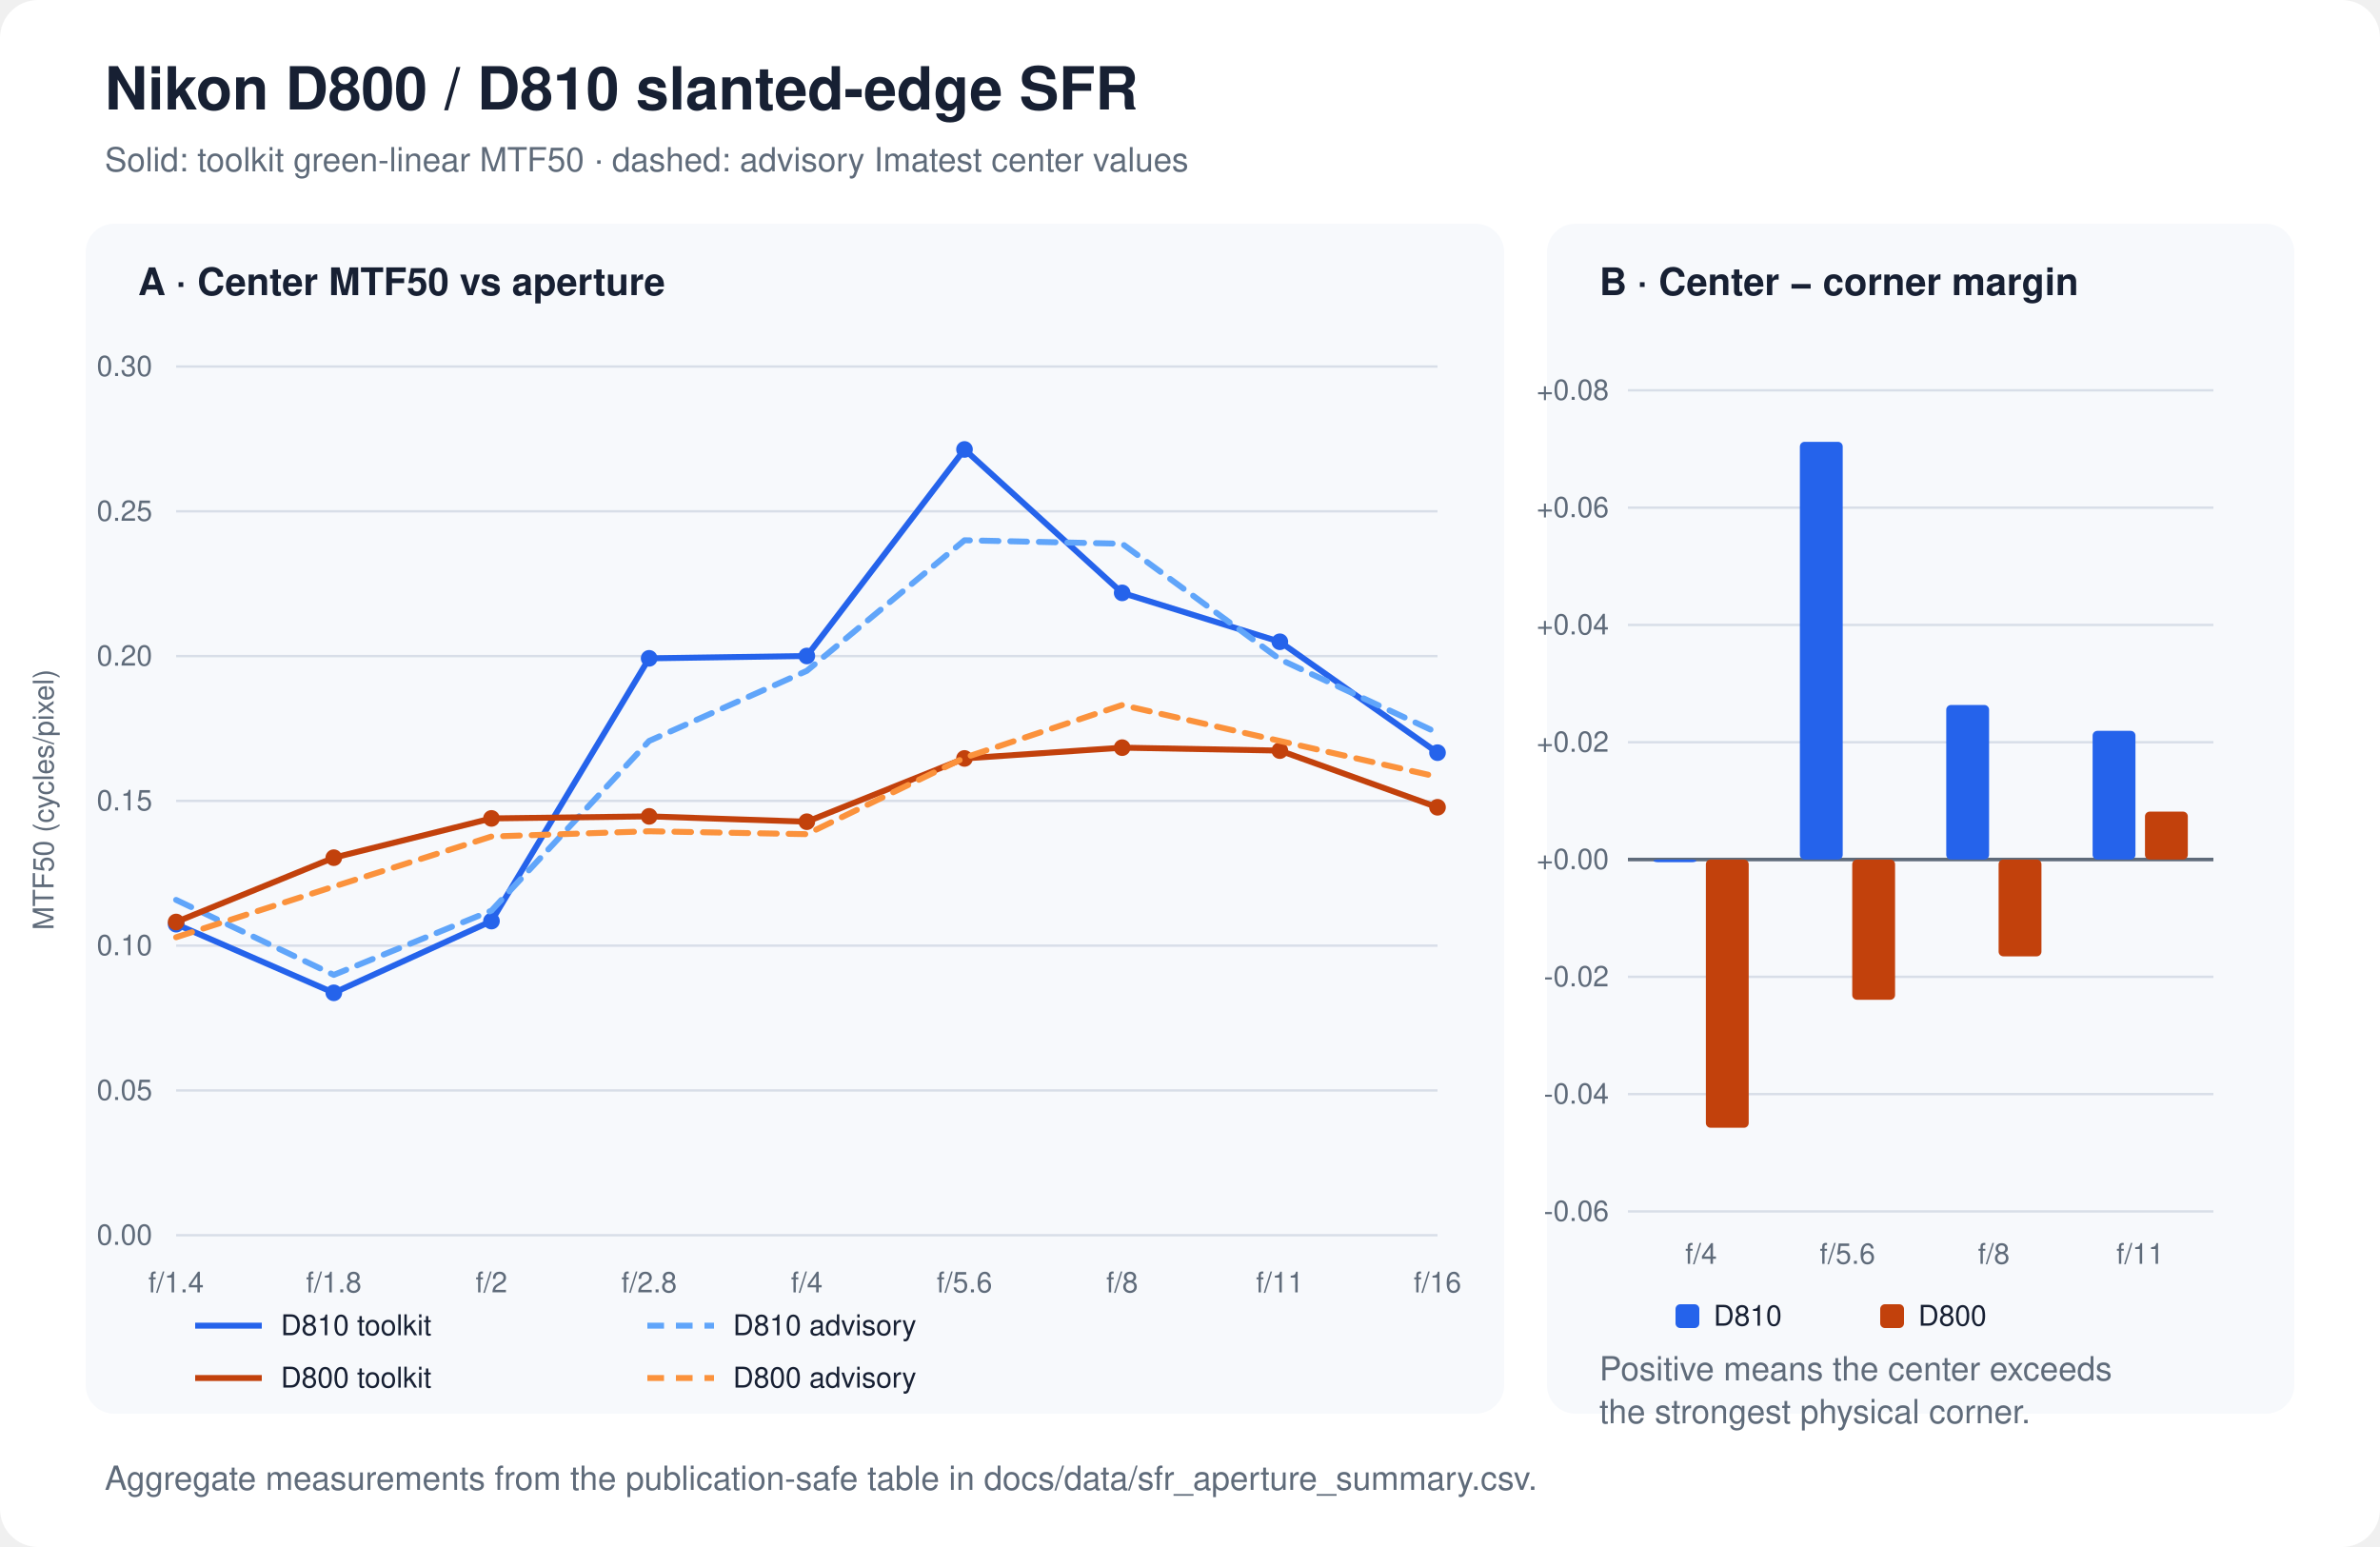
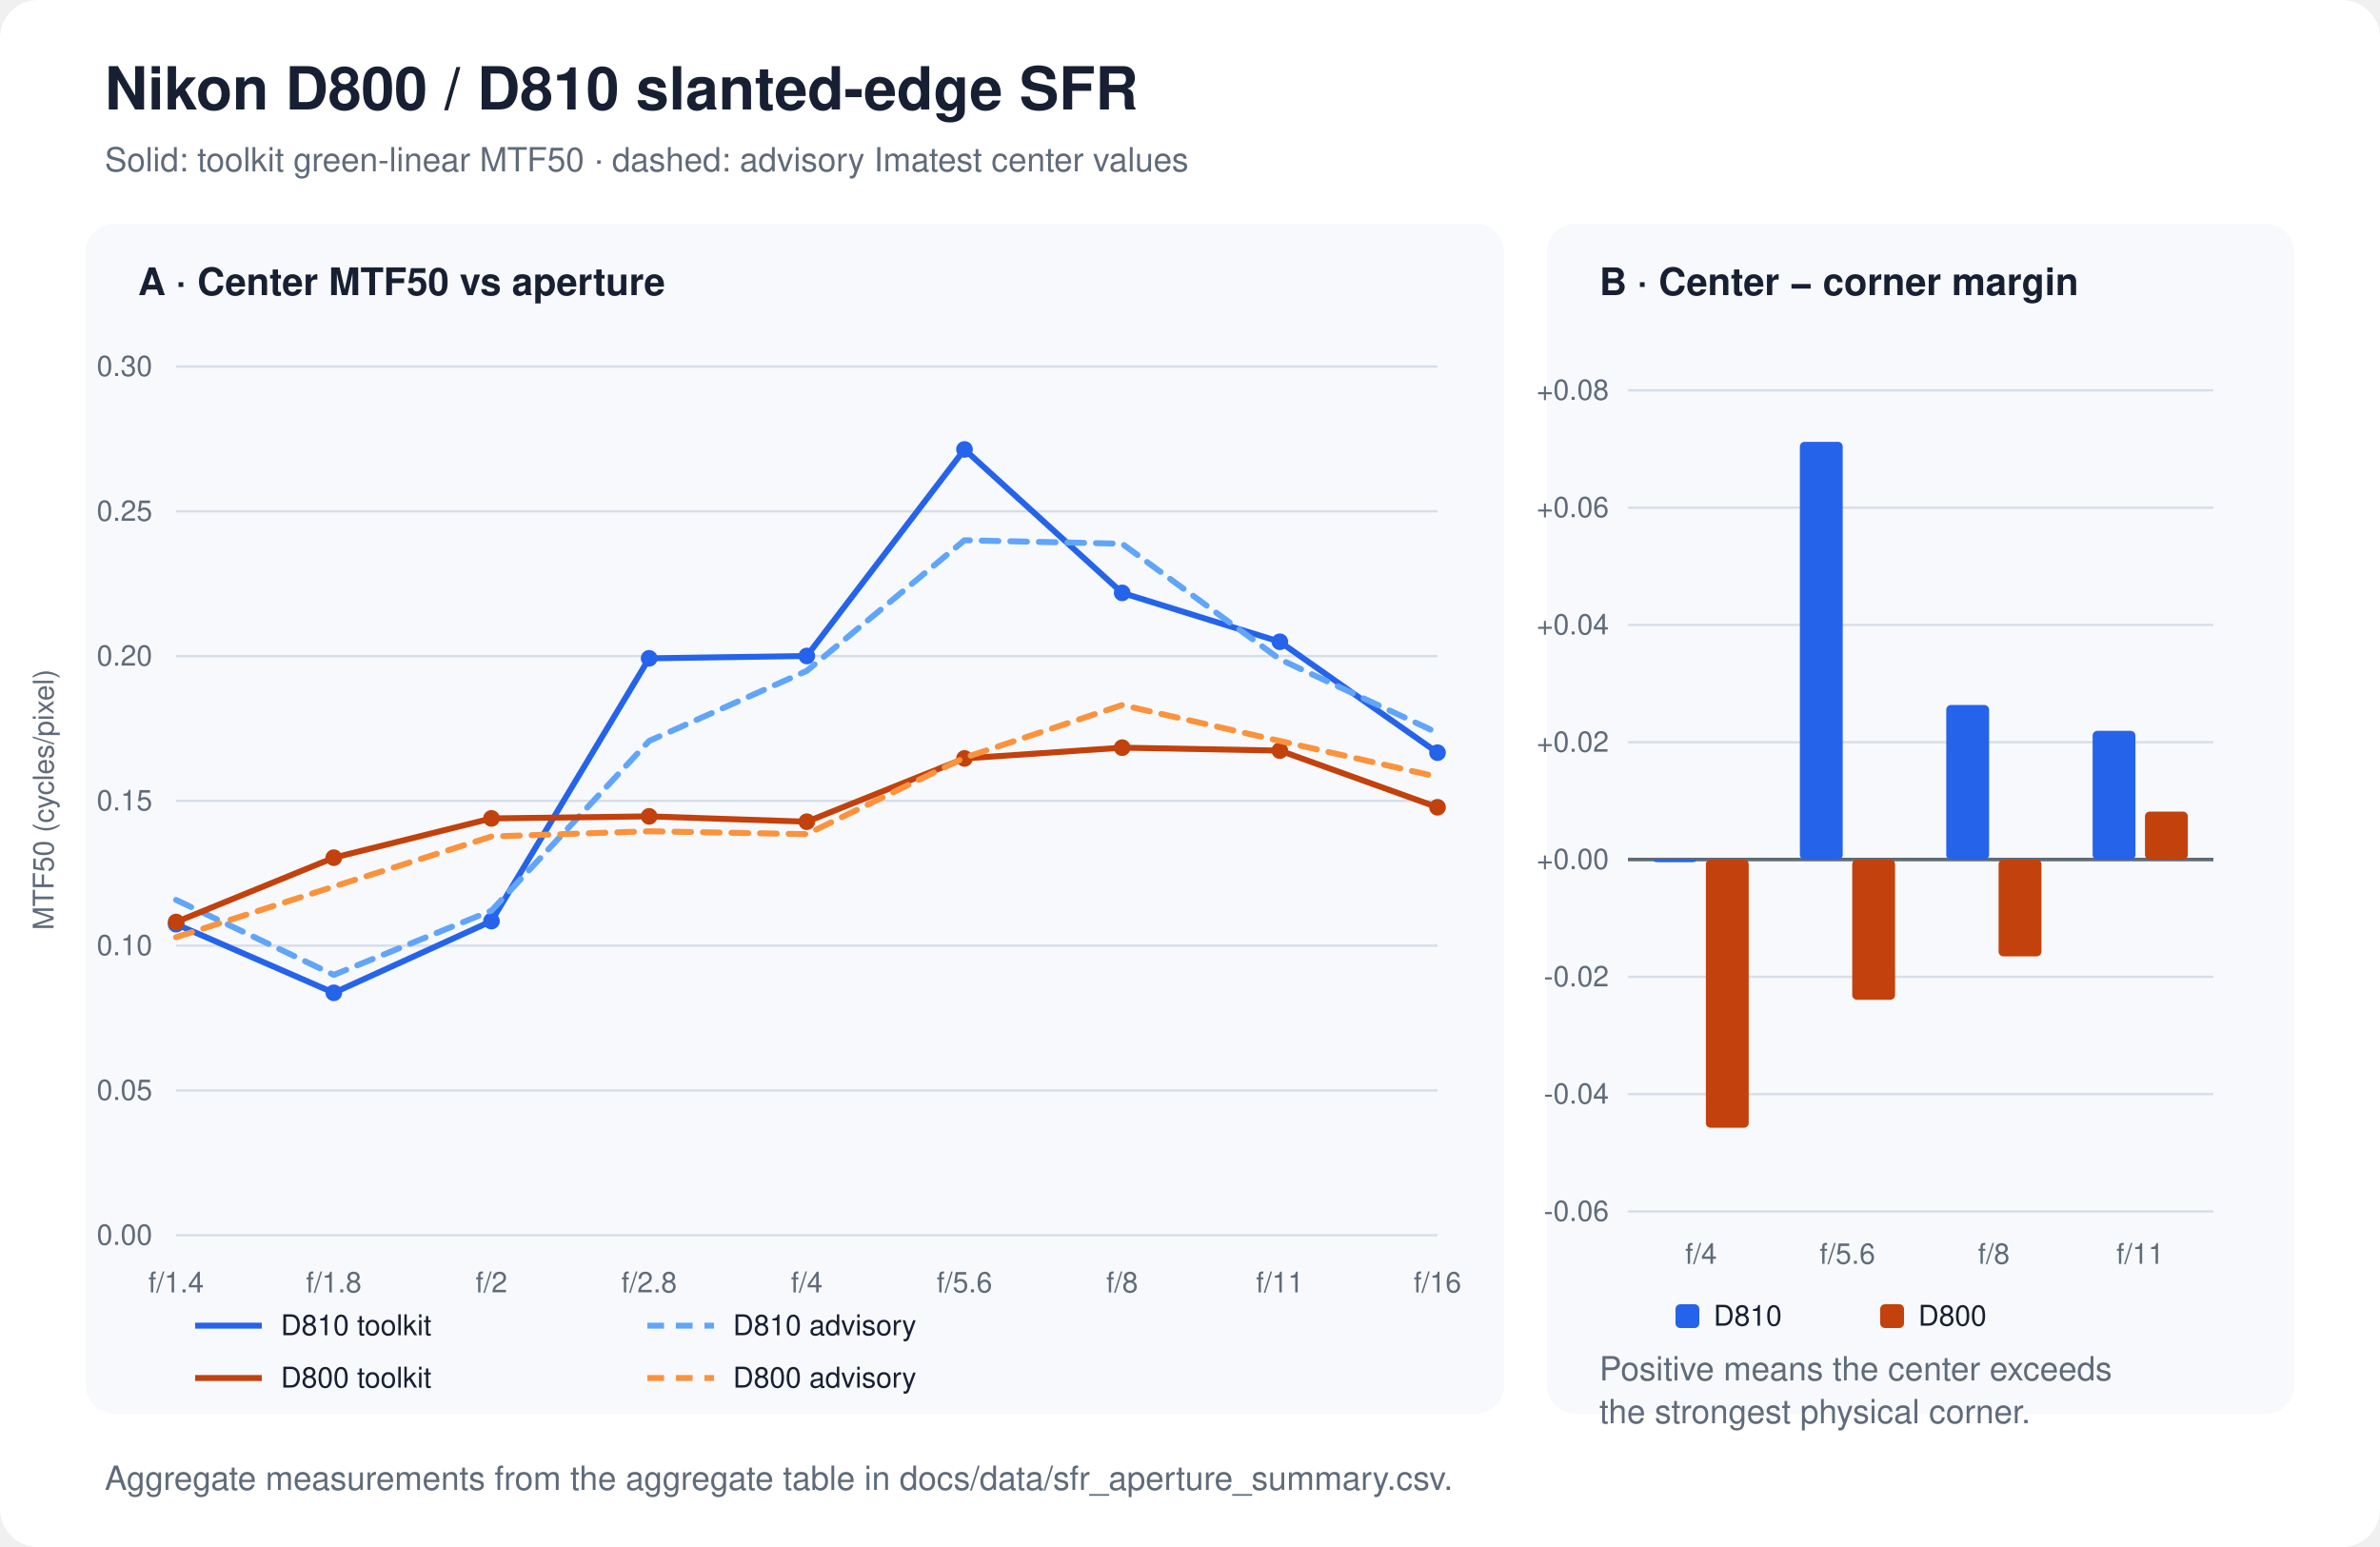
<svg xmlns="http://www.w3.org/2000/svg" width="1000" height="650" viewBox="0 0 1000 650" role="img" aria-labelledby="title desc">
  <style>
    text { font-family: Helvetica; fill: #172033; }
    .title { font-size: 25px; font-weight: 700; }
    .subtitle { font-size: 14px; fill: #5f6b7a; }
    .panel-title { font-size: 16px; font-weight: 700; }
    .axis { font-size: 12px; fill: #5f6b7a; }
    .legend { font-size: 12px; }
    .value { font-size: 11px; font-weight: 600; }
    .node-title { font-size: 15px; font-weight: 700; }
    .node-detail { font-size: 12px; fill: #5f6b7a; }
  </style>
  <rect width="1000" height="650" rx="16" fill="#ffffff" />
  <text x="44" y="46" class="title">Nikon D800 / D810 slanted-edge SFR</text>
  <text x="44" y="72" class="subtitle">Solid: toolkit green-linear MTF50 · dashed: advisory Imatest center values</text>
  <rect x="36" y="94" width="596" height="500" rx="12" fill="#f7f9fc" />
  <rect x="650" y="94" width="314" height="500" rx="12" fill="#f7f9fc" />
  <text x="58" y="124" class="panel-title">A · Center MTF50 vs aperture</text>
  <text x="672" y="124" class="panel-title">B · Center − corner margin</text>
  <line x1="74" y1="519.00" x2="604" y2="519.00" stroke="#d8dee8" stroke-width="1" />
  <text x="64" y="523.00" text-anchor="end" class="axis">0.00</text>
  <line x1="74" y1="458.17" x2="604" y2="458.17" stroke="#d8dee8" stroke-width="1" />
  <text x="64" y="462.17" text-anchor="end" class="axis">0.05</text>
  <line x1="74" y1="397.33" x2="604" y2="397.33" stroke="#d8dee8" stroke-width="1" />
  <text x="64" y="401.33" text-anchor="end" class="axis">0.10</text>
  <line x1="74" y1="336.50" x2="604" y2="336.50" stroke="#d8dee8" stroke-width="1" />
  <text x="64" y="340.50" text-anchor="end" class="axis">0.15</text>
  <line x1="74" y1="275.67" x2="604" y2="275.67" stroke="#d8dee8" stroke-width="1" />
  <text x="64" y="279.67" text-anchor="end" class="axis">0.20</text>
  <line x1="74" y1="214.83" x2="604" y2="214.83" stroke="#d8dee8" stroke-width="1" />
  <text x="64" y="218.83" text-anchor="end" class="axis">0.25</text>
  <line x1="74" y1="154.00" x2="604" y2="154.00" stroke="#d8dee8" stroke-width="1" />
  <text x="64" y="158.00" text-anchor="end" class="axis">0.30</text>
  <text x="74.00" y="543" text-anchor="middle" class="axis">f/1.4</text>
  <text x="140.25" y="543" text-anchor="middle" class="axis">f/1.8</text>
  <text x="206.50" y="543" text-anchor="middle" class="axis">f/2</text>
  <text x="272.75" y="543" text-anchor="middle" class="axis">f/2.8</text>
  <text x="339.00" y="543" text-anchor="middle" class="axis">f/4</text>
  <text x="405.25" y="543" text-anchor="middle" class="axis">f/5.6</text>
  <text x="471.50" y="543" text-anchor="middle" class="axis">f/8</text>
  <text x="537.75" y="543" text-anchor="middle" class="axis">f/11</text>
  <text x="604.00" y="543" text-anchor="middle" class="axis">f/16</text>
  <text x="22" y="336.5" text-anchor="middle" class="axis" transform="rotate(-90 22 336)">MTF50 (cycles/pixel)</text>
  <path d="M74.00,388.31 L140.25,417.15 L206.50,387.01 L272.75,276.61 L339.00,275.62 L405.25,188.84 L471.50,249.11 L537.75,269.65 L604.00,316.25" fill="none" stroke="#2563eb" stroke-width="2.5" stroke-linejoin="round" stroke-linecap="round" />
  <circle cx="74.00" cy="388.31" r="3.5" fill="#2563eb" />
  <circle cx="140.25" cy="417.15" r="3.5" fill="#2563eb" />
  <circle cx="206.50" cy="387.01" r="3.5" fill="#2563eb" />
  <circle cx="272.75" cy="276.61" r="3.5" fill="#2563eb" />
  <circle cx="339.00" cy="275.62" r="3.5" fill="#2563eb" />
  <circle cx="405.25" cy="188.84" r="3.5" fill="#2563eb" />
  <circle cx="471.50" cy="249.11" r="3.5" fill="#2563eb" />
  <circle cx="537.75" cy="269.65" r="3.5" fill="#2563eb" />
  <circle cx="604.00" cy="316.25" r="3.5" fill="#2563eb" />
  <path d="M74.00,378.11 L140.25,409.62 L206.50,382.61 L272.75,311.32 L339.00,281.87 L405.25,227.00 L471.50,228.46 L537.75,277.00 L604.00,307.91" fill="none" stroke="#60a5fa" stroke-width="2.5" stroke-dasharray="7 5" stroke-linejoin="round" stroke-linecap="round" />
  <path d="M74.00,387.40 L140.25,360.37 L206.50,343.87 L272.75,343.01 L339.00,345.26 L405.25,318.67 L471.50,314.14 L537.75,315.38 L604.00,339.19" fill="none" stroke="#c2410c" stroke-width="2.5" stroke-linejoin="round" stroke-linecap="round" />
  <circle cx="74.00" cy="387.40" r="3.5" fill="#c2410c" />
  <circle cx="140.25" cy="360.37" r="3.5" fill="#c2410c" />
  <circle cx="206.50" cy="343.87" r="3.5" fill="#c2410c" />
  <circle cx="272.75" cy="343.01" r="3.5" fill="#c2410c" />
  <circle cx="339.00" cy="345.26" r="3.5" fill="#c2410c" />
  <circle cx="405.25" cy="318.67" r="3.5" fill="#c2410c" />
  <circle cx="471.50" cy="314.14" r="3.5" fill="#c2410c" />
  <circle cx="537.75" cy="315.38" r="3.5" fill="#c2410c" />
  <circle cx="604.00" cy="339.19" r="3.5" fill="#c2410c" />
  <path d="M74.00,393.81 L140.25,372.51 L206.50,351.47 L272.75,349.27 L339.00,350.49 L405.25,318.37 L471.50,296.23 L537.75,311.32 L604.00,326.40" fill="none" stroke="#fb923c" stroke-width="2.5" stroke-dasharray="7 5" stroke-linejoin="round" stroke-linecap="round" />
  <line x1="82" y1="557" x2="110" y2="557" stroke="#2563eb" stroke-width="2.5" />
  <text x="118" y="561" class="legend">D810 toolkit</text>
  <line x1="272" y1="557" x2="300" y2="557" stroke="#60a5fa" stroke-width="2.5" stroke-dasharray="7 5" />
  <text x="308" y="561" class="legend">D810 advisory</text>
  <line x1="82" y1="579" x2="110" y2="579" stroke="#c2410c" stroke-width="2.5" />
  <text x="118" y="583" class="legend">D800 toolkit</text>
  <line x1="272" y1="579" x2="300" y2="579" stroke="#fb923c" stroke-width="2.5" stroke-dasharray="7 5" />
  <text x="308" y="583" class="legend">D800 advisory</text>
  <line x1="684" y1="509.00" x2="930" y2="509.00" stroke="#d8dee8" stroke-width="1" />
  <text x="676" y="513.00" text-anchor="end" class="axis">-0.06</text>
  <line x1="684" y1="459.71" x2="930" y2="459.71" stroke="#d8dee8" stroke-width="1" />
  <text x="676" y="463.71" text-anchor="end" class="axis">-0.04</text>
  <line x1="684" y1="410.43" x2="930" y2="410.43" stroke="#d8dee8" stroke-width="1" />
  <text x="676" y="414.43" text-anchor="end" class="axis">-0.02</text>
  <line x1="684" y1="361.14" x2="930" y2="361.14" stroke="#5f6b7a" stroke-width="1.5" />
  <text x="676" y="365.14" text-anchor="end" class="axis">+0.00</text>
  <line x1="684" y1="311.86" x2="930" y2="311.86" stroke="#d8dee8" stroke-width="1" />
  <text x="676" y="315.86" text-anchor="end" class="axis">+0.02</text>
  <line x1="684" y1="262.57" x2="930" y2="262.57" stroke="#d8dee8" stroke-width="1" />
  <text x="676" y="266.57" text-anchor="end" class="axis">+0.04</text>
  <line x1="684" y1="213.29" x2="930" y2="213.29" stroke="#d8dee8" stroke-width="1" />
  <text x="676" y="217.29" text-anchor="end" class="axis">+0.06</text>
  <line x1="684" y1="164.00" x2="930" y2="164.00" stroke="#d8dee8" stroke-width="1" />
  <text x="676" y="168.00" text-anchor="end" class="axis">+0.08</text>
  <text x="714.75" y="531" text-anchor="middle" class="axis">f/4</text>
  <rect x="694.75" y="361.14" width="18" height="1.13" rx="2" fill="#2563eb" />
  <rect x="716.75" y="361.14" width="18" height="112.71" rx="2" fill="#c2410c" />
  <text x="776.25" y="531" text-anchor="middle" class="axis">f/5.6</text>
  <rect x="756.25" y="185.64" width="18" height="175.50" rx="2" fill="#2563eb" />
  <rect x="778.25" y="361.14" width="18" height="58.93" rx="2" fill="#c2410c" />
  <text x="837.75" y="531" text-anchor="middle" class="axis">f/8</text>
  <rect x="817.75" y="296.21" width="18" height="64.93" rx="2" fill="#2563eb" />
  <rect x="839.75" y="361.14" width="18" height="40.69" rx="2" fill="#c2410c" />
  <text x="899.25" y="531" text-anchor="middle" class="axis">f/11</text>
  <rect x="879.25" y="307.08" width="18" height="54.06" rx="2" fill="#2563eb" />
  <rect x="901.25" y="341.02" width="18" height="20.12" rx="2" fill="#c2410c" />
  <rect x="704" y="548" width="10" height="10" rx="2" fill="#2563eb" />
  <text x="720" y="557" class="legend">D810</text>
  <rect x="790" y="548" width="10" height="10" rx="2" fill="#c2410c" />
  <text x="806" y="557" class="legend">D800</text>
  <text x="672" y="580" class="subtitle">Positive means the center exceeds</text>
  <text x="672" y="598" class="subtitle">the strongest physical corner.</text>
-   <text x="44" y="626" class="subtitle">Aggregate measurements from the publication-safe table in docs/data/sfr_aperture_summary.csv.</text>
+   <text x="44" y="626" class="subtitle">Aggregate measurements from the aggregate table in docs/data/sfr_aperture_summary.csv.</text>
</svg>
